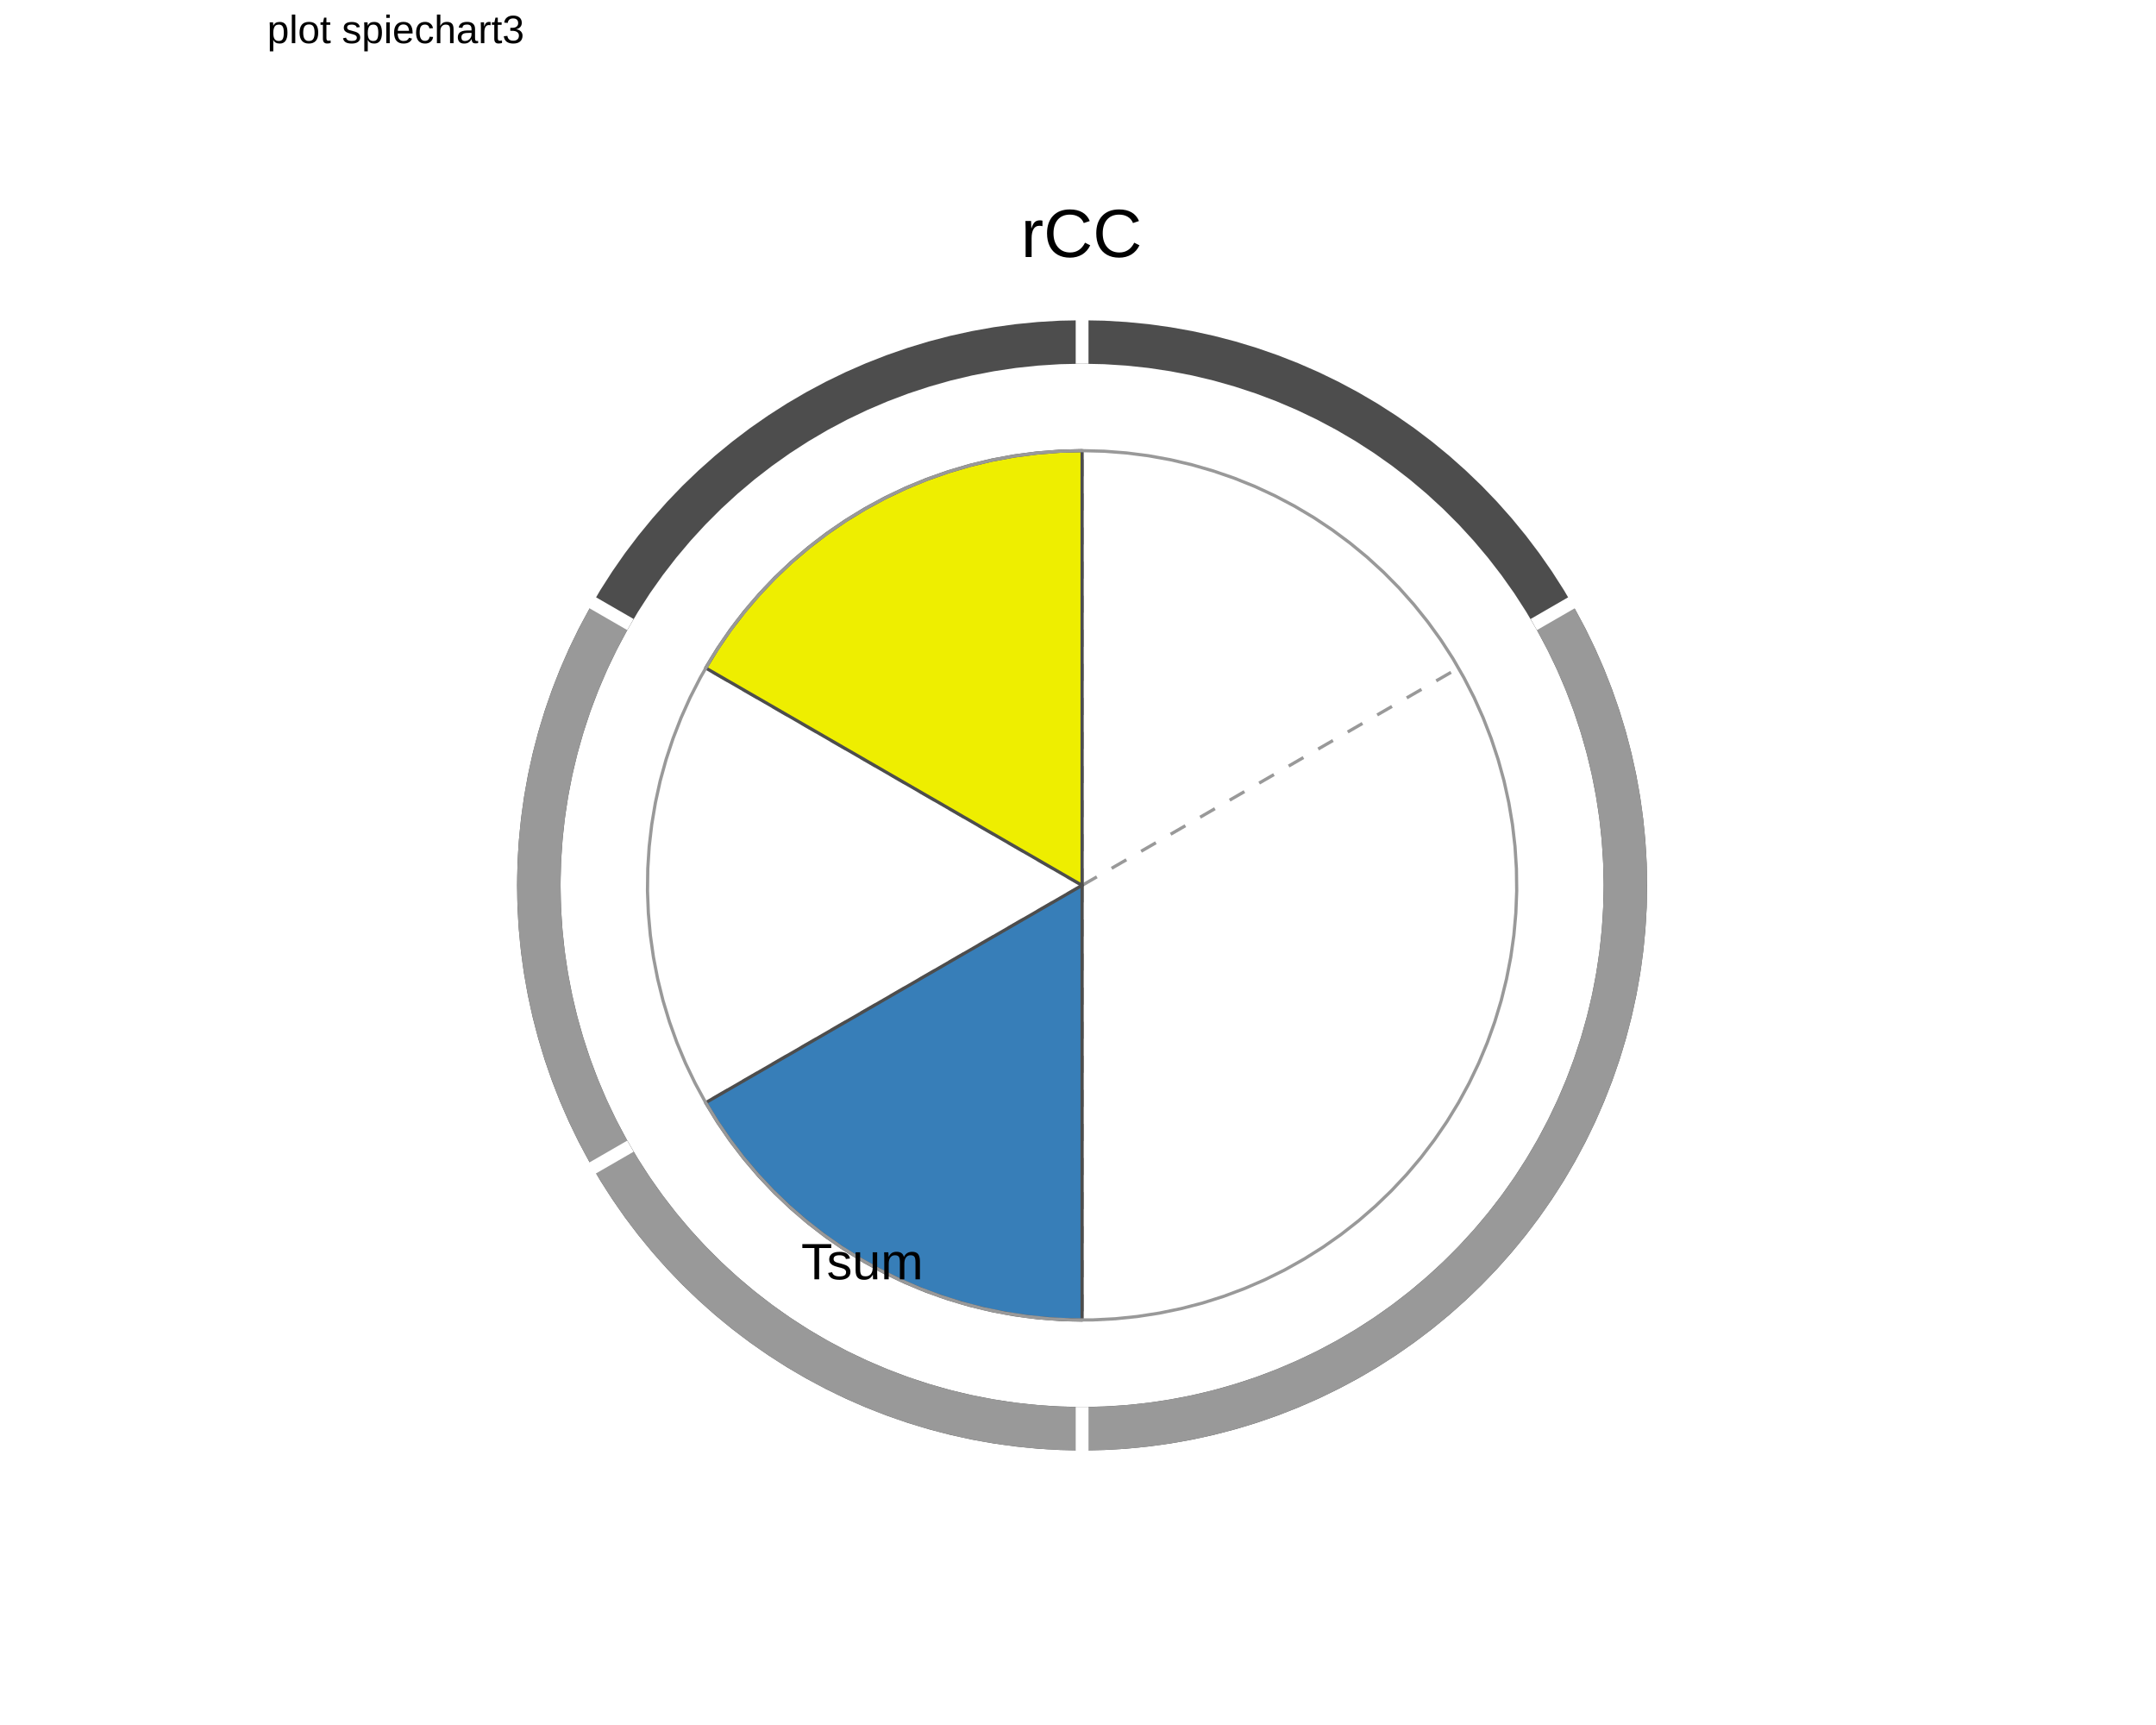
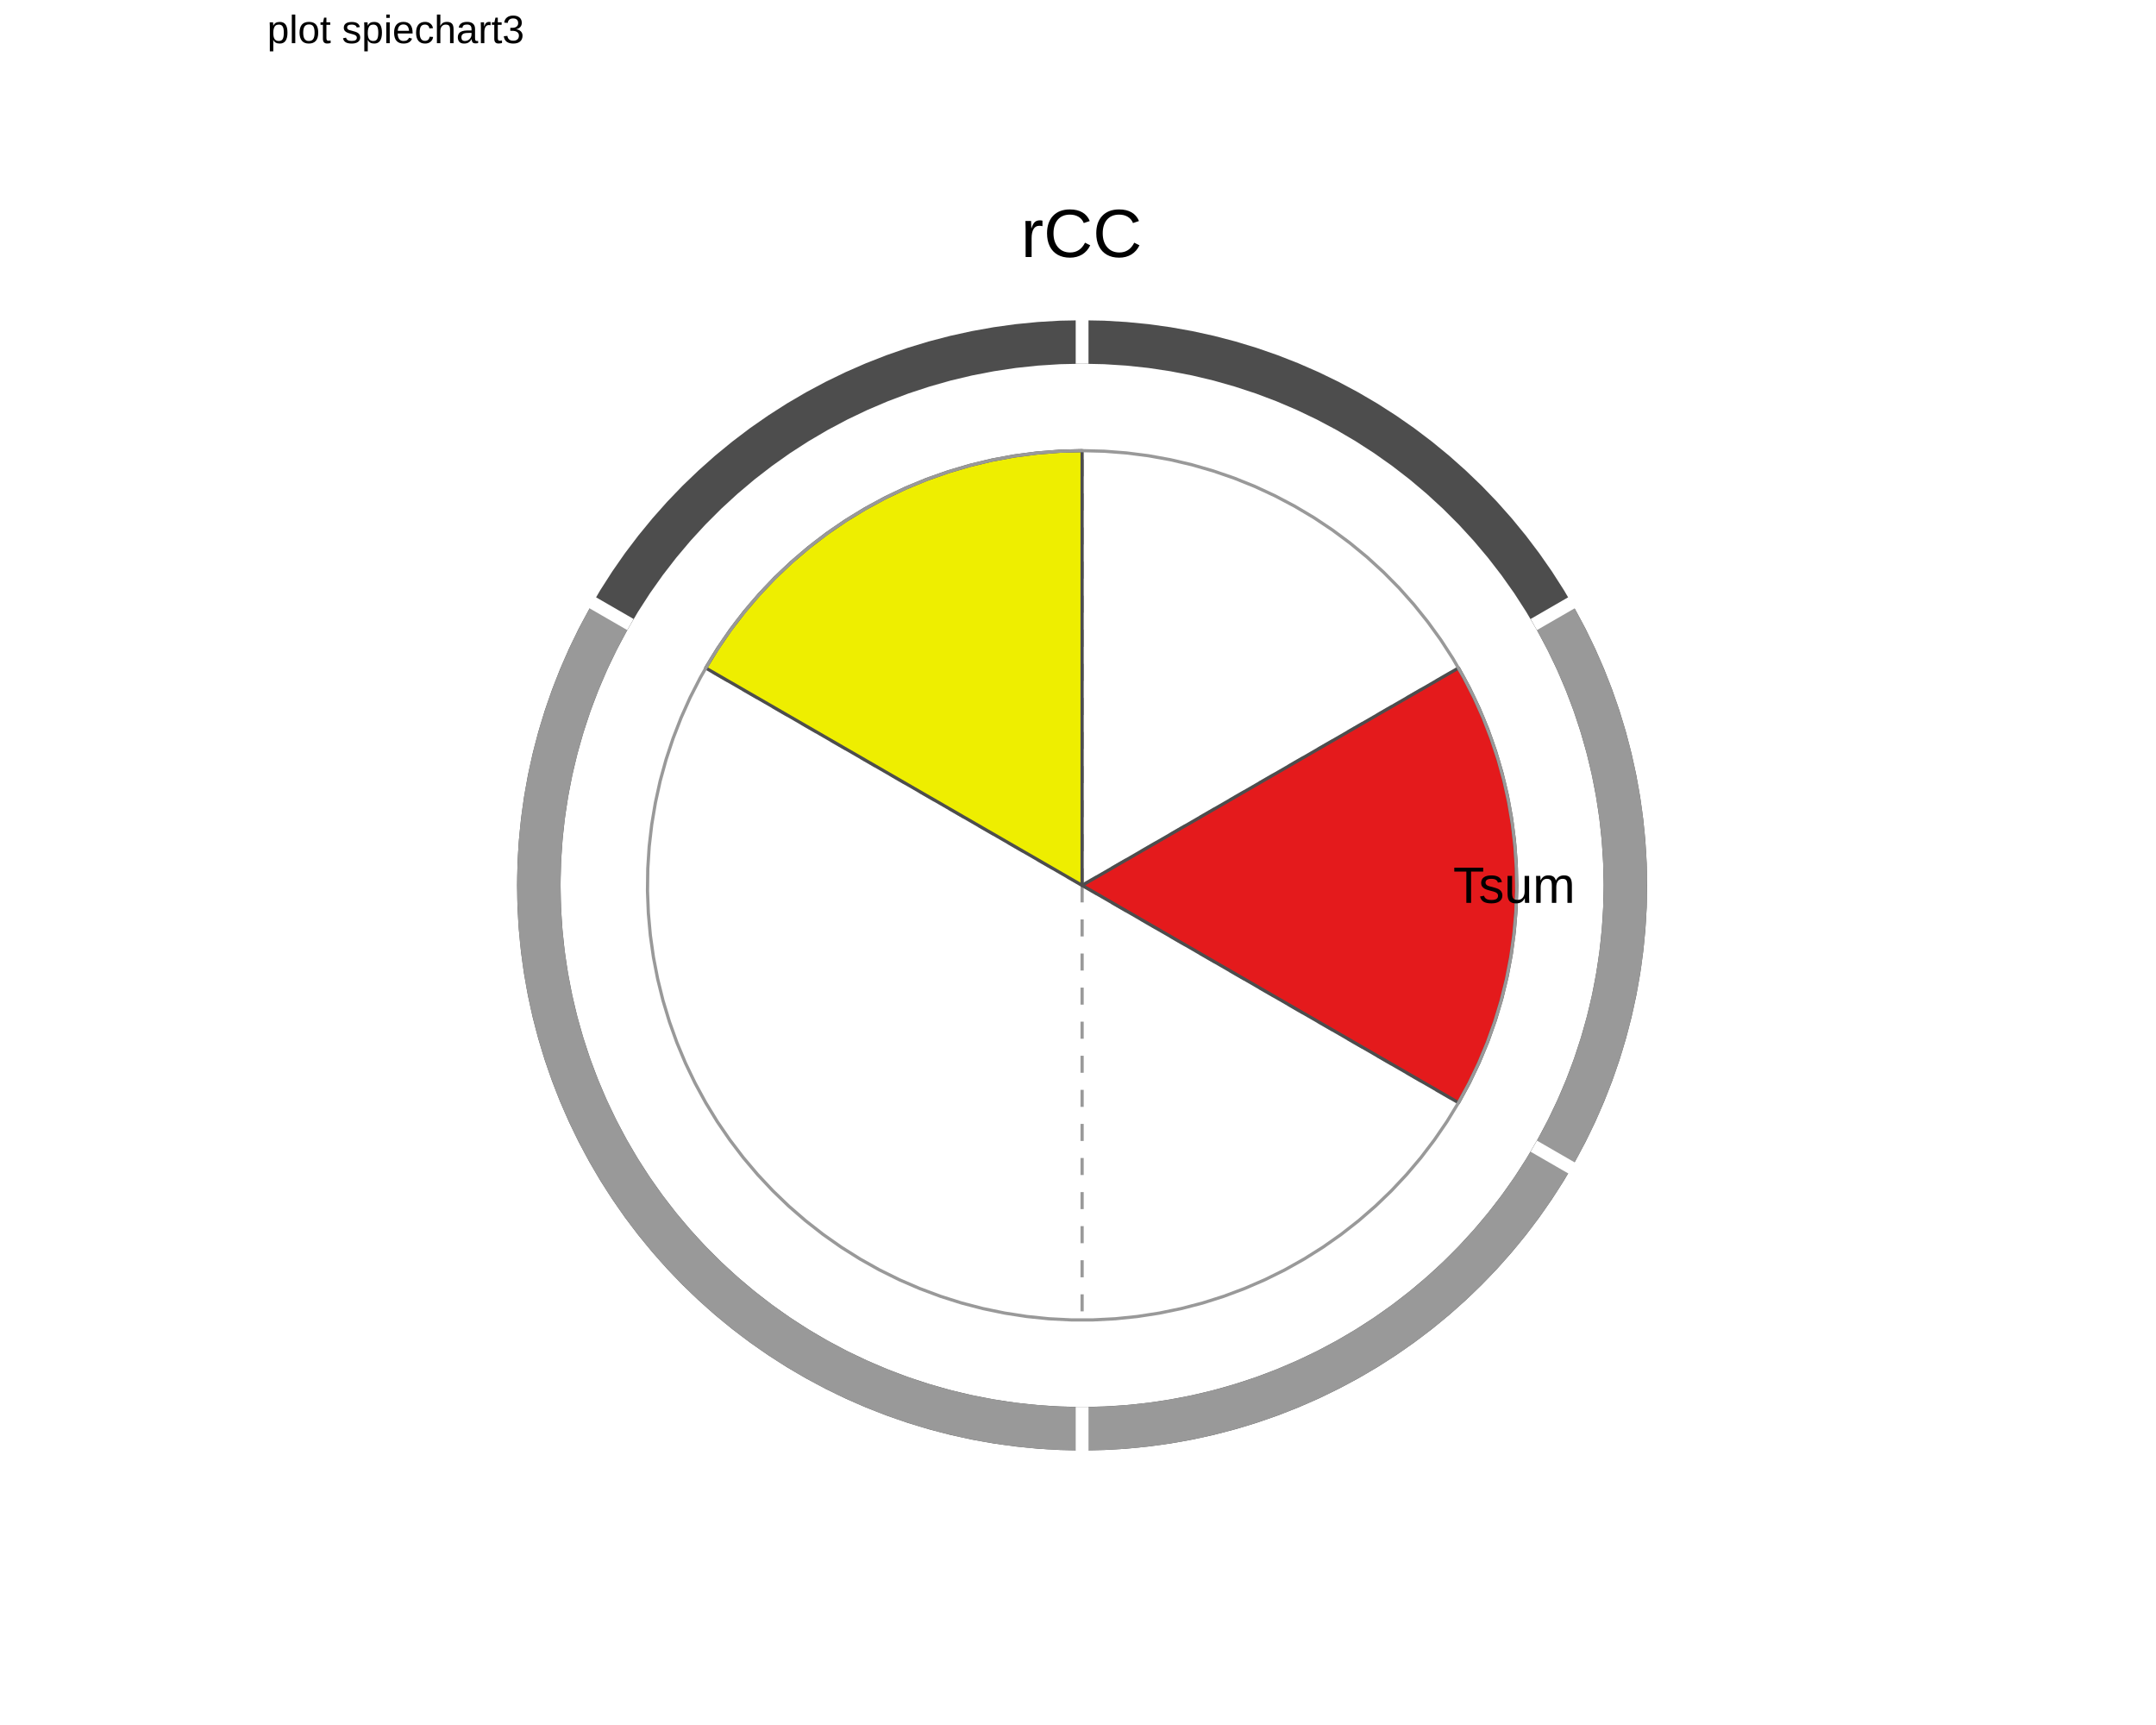
<svg xmlns="http://www.w3.org/2000/svg" viewBox="0 0 720.00 576.00">
  <defs>
    <style type="text/css">
    line, polyline, path, rect, circle {
      fill: none;
      stroke: #000000;
      stroke-linecap: round;
      stroke-linejoin: round;
      stroke-miterlimit: 10.00;
    }
  </style>
  </defs>
  <rect width="100%" height="100%" style="stroke: none; fill: #FFFFFF;" />
  <defs>
    <clipPath id="cpODAuOTk4Nnw2MzkuMDAxfDU3Nnww">
      <rect x="81.00" y="0.00" width="558.00" height="576.00" />
    </clipPath>
  </defs>
  <rect x="81.00" y="0.00" width="558.00" height="576.00" style="stroke-width: 1.07; stroke: #FFFFFF; fill: #FFFFFF;" clip-path="url(#cpODAuOTk4Nnw2MzkuMDAxfDU3Nnww)" />
  <defs>
    <clipPath id="cpMHw3MjB8NTc2fDA=">
      <rect x="0.00" y="0.00" width="720.00" height="576.00" />
    </clipPath>
  </defs>
  <defs>
    <clipPath id="cpODkuMjE3OHw2MzMuNTIyfDU2Ny43ODF8MjMuNDc2Nw==">
      <rect x="89.22" y="23.48" width="544.30" height="544.30" />
    </clipPath>
  </defs>
  <rect x="89.22" y="23.48" width="544.30" height="544.30" style="stroke-width: 1.07; stroke: none; fill: #FFFFFF;" clip-path="url(#cpODkuMjE3OHw2MzMuNTIyfDU2Ny43ODF8MjMuNDc2Nw==)" />
  <polyline points="361.37,295.63 361.37,288.03 361.37,280.42 361.37,272.82 361.37,265.22 361.37,257.61 361.37,250.01 361.37,242.41 361.37,234.80 361.37,227.20 361.37,219.60 361.37,212.00 361.37,204.39 361.37,196.79 361.37,189.19 361.37,181.58 361.37,173.98 361.37,166.38 361.37,158.78 361.37,151.17 361.37,143.57 361.37,135.97 368.74,136.14 376.10,136.65 383.43,137.50 390.71,138.68 397.92,140.21 405.06,142.06 412.11,144.24 419.05,146.75 425.86,149.57 432.54,152.70 439.06,156.14 445.42,159.88 451.60,163.91 457.59,168.22 463.37,172.79 468.93,177.64 474.27,182.73 479.36,188.06 484.20,193.63 488.78,199.41 493.09,205.40 497.12,211.58 500.85,217.94 504.29,224.46 507.43,231.14 510.25,237.95 512.76,244.89 514.94,251.94 516.79,259.07 518.31,266.29 519.50,273.57 520.35,280.90 520.86,288.25 521.03,295.63 520.86,303.00 520.35,310.36 519.50,317.69 518.31,324.97 516.79,332.18 514.94,339.32 512.76,346.37 510.25,353.31 507.43,360.12 504.29,366.80 500.85,373.32 497.12,379.68 493.09,385.86 488.78,391.85 484.20,397.63 479.36,403.19 474.27,408.53 468.93,413.62 463.37,418.46 457.59,423.04 451.60,427.35 445.42,431.38 439.06,435.11 432.54,438.55 425.86,441.69 419.05,444.51 412.11,447.01 405.06,449.20 397.92,451.05 390.71,452.57 383.43,453.76 376.10,454.61 368.74,455.12 361.37,455.29 354.00,455.12 346.64,454.61 339.31,453.76 332.03,452.57 324.82,451.05 317.68,449.20 310.63,447.01 303.69,444.51 296.88,441.69 290.20,438.55 283.68,435.11 277.32,431.38 271.14,427.35 265.15,423.04 259.37,418.46 253.81,413.62 248.47,408.53 243.38,403.19 238.54,397.63 233.96,391.85 229.65,385.86 225.62,379.68 221.89,373.32 218.45,366.80 215.31,360.12 212.49,353.31 209.98,346.37 207.80,339.32 205.95,332.18 204.43,324.97 203.24,317.69 202.39,310.36 201.88,303.00 201.71,295.63 201.88,288.25 202.39,280.90 203.24,273.57 204.43,266.29 205.95,259.07 207.80,251.94 209.98,244.89 212.49,237.95 215.31,231.14 218.45,224.46 221.89,217.94 225.62,211.58 229.65,205.40 233.96,199.41 238.54,193.63 243.38,188.06 248.47,182.73 253.81,177.64 259.37,172.79 265.15,168.22 271.14,163.91 277.32,159.88 283.68,156.14 290.20,152.70 296.88,149.57 303.69,146.75 310.63,144.24 317.68,142.06 324.82,140.21 332.03,138.68 339.31,137.50 346.64,136.65 354.00,136.14 361.37,135.97 361.37,143.57 361.37,151.17 361.37,158.78 361.37,166.38 361.37,173.98 361.37,181.58 361.37,189.19 361.37,196.79 361.37,204.39 361.37,212.00 361.37,219.60 361.37,227.20 361.37,234.80 361.37,242.41 361.37,250.01 361.37,257.61 361.37,265.22 361.37,272.82 361.37,280.42 361.37,288.03 361.37,295.63 " style="stroke-width: 1.07; stroke: none; fill: #FFFFFF;" clip-path="url(#cpODkuMjE3OHw2MzMuNTIyfDU2Ny43ODF8MjMuNDc2Nw==)" />
  <polyline points="361.37,121.45 368.76,121.61 376.14,122.08 383.49,122.86 390.81,123.96 398.07,125.36 405.26,127.07 412.37,129.09 419.40,131.40 426.31,134.01 433.11,136.91 439.79,140.10 446.32,143.57 452.69,147.31 458.90,151.32 464.94,155.59 470.79,160.11 476.44,164.88 481.89,169.88 487.12,175.11 492.12,180.55 496.89,186.21 501.41,192.06 505.68,198.09 509.69,204.31 513.43,210.68 516.90,217.21 520.09,223.88 522.99,230.69 525.60,237.60 527.91,244.63 529.93,251.74 531.64,258.93 533.04,266.19 534.14,273.51 534.92,280.86 535.39,288.24 535.55,295.63 535.39,303.02 534.92,310.40 534.14,317.75 533.04,325.06 531.64,332.32 529.93,339.52 527.91,346.63 525.60,353.65 522.99,360.57 520.09,367.37 516.90,374.04 513.43,380.57 509.69,386.95 505.68,393.16 501.41,399.20 496.89,405.05 492.12,410.70 487.12,416.15 481.89,421.38 476.44,426.38 470.79,431.14 464.94,435.67 458.90,439.94 452.69,443.95 446.32,447.69 439.79,451.16 433.11,454.34 426.31,457.25 419.40,459.86 412.37,462.17 405.26,464.19 398.07,465.90 390.81,467.30 383.49,468.40 376.14,469.18 368.76,469.65 361.37,469.81 353.98,469.65 346.60,469.18 339.25,468.40 331.93,467.30 324.67,465.90 317.48,464.19 310.37,462.17 303.34,459.86 296.43,457.25 289.63,454.34 282.95,451.16 276.42,447.69 270.05,443.95 263.83,439.94 257.80,435.67 251.95,431.14 246.30,426.38 240.85,421.38 235.62,416.15 230.62,410.70 225.85,405.05 221.33,399.20 217.06,393.16 213.05,386.95 209.31,380.57 205.84,374.04 202.65,367.37 199.75,360.57 197.14,353.65 194.83,346.63 192.81,339.52 191.10,332.32 189.70,325.06 188.60,317.75 187.82,310.40 187.35,303.02 187.19,295.63 187.35,288.24 187.82,280.86 188.60,273.51 189.70,266.19 191.10,258.93 192.81,251.74 194.83,244.63 197.14,237.60 199.75,230.69 202.65,223.88 205.84,217.21 209.31,210.68 213.05,204.31 217.06,198.09 221.33,192.06 225.85,186.21 230.62,180.55 235.62,175.11 240.85,169.88 246.30,164.88 251.95,160.11 257.80,155.59 263.83,151.32 270.05,147.31 276.42,143.57 282.95,140.10 289.63,136.91 296.43,134.01 303.34,131.40 310.37,129.09 317.48,127.07 324.67,125.36 331.93,123.96 339.25,122.86 346.60,122.08 353.98,121.61 361.37,121.45 361.37,106.94 353.96,107.08 346.57,107.52 339.19,108.24 331.85,109.26 324.56,110.56 317.32,112.15 310.15,114.02 303.06,116.17 296.06,118.60 289.16,121.30 282.37,124.27 275.71,127.50 269.17,131.00 262.78,134.74 256.54,138.74 250.46,142.97 244.55,147.45 238.82,152.15 233.29,157.07 227.94,162.20 222.81,167.54 217.89,173.08 213.19,178.81 208.71,184.72 204.48,190.80 200.48,197.04 196.74,203.43 193.24,209.96 190.01,216.63 187.04,223.42 184.34,230.32 181.91,237.32 179.76,244.41 177.89,251.58 176.30,258.82 175.00,266.11 173.99,273.45 173.26,280.82 172.82,288.22 172.68,295.63 172.82,303.04 173.26,310.43 173.99,317.81 175.00,325.15 176.30,332.44 177.89,339.68 179.76,346.85 181.91,353.94 184.34,360.94 187.04,367.84 190.01,374.63 193.24,381.29 196.74,387.83 200.48,394.22 204.48,400.46 208.71,406.54 213.19,412.45 217.89,418.17 222.81,423.71 227.94,429.05 233.29,434.19 238.82,439.11 244.55,443.81 250.46,448.28 256.54,452.52 262.78,456.52 269.17,460.26 275.71,463.75 282.37,466.99 289.16,469.96 296.06,472.66 303.06,475.09 310.15,477.24 317.32,479.11 324.56,480.70 331.85,482.00 339.19,483.01 346.57,483.74 353.96,484.18 361.37,484.32 368.78,484.18 376.17,483.74 383.55,483.01 390.89,482.00 398.18,480.70 405.42,479.11 412.59,477.24 419.68,475.09 426.68,472.66 433.58,469.96 440.37,466.99 447.03,463.75 453.57,460.26 459.96,456.52 466.20,452.52 472.28,448.28 478.19,443.81 483.92,439.11 489.45,434.19 494.80,429.05 499.93,423.71 504.85,418.17 509.55,412.45 514.02,406.54 518.26,400.46 522.26,394.22 526.00,387.83 529.50,381.29 532.73,374.63 535.70,367.84 538.40,360.94 540.83,353.94 542.98,346.85 544.85,339.68 546.44,332.44 547.74,325.15 548.75,317.81 549.48,310.43 549.92,303.04 550.06,295.63 549.92,288.22 549.48,280.82 548.75,273.45 547.74,266.11 546.44,258.82 544.85,251.58 542.98,244.41 540.83,237.32 538.40,230.32 535.70,223.42 532.73,216.63 529.50,209.96 526.00,203.43 522.26,197.04 518.26,190.80 514.02,184.72 509.55,178.81 504.85,173.08 499.93,167.54 494.80,162.20 489.45,157.07 483.92,152.15 478.19,147.45 472.28,142.97 466.20,138.74 459.96,134.74 453.57,131.00 447.03,127.50 440.37,124.27 433.58,121.30 426.68,118.60 419.68,116.17 412.59,114.02 405.42,112.15 398.18,110.56 390.89,109.26 383.55,108.24 376.17,107.52 368.78,107.08 361.37,106.94 " style="stroke-width: 1.07; stroke: none; fill: #4D4D4D;" clip-path="url(#cpODkuMjE3OHw2MzMuNTIyfDU2Ny43ODF8MjMuNDc2Nw==)" />
  <polyline points="512.21,208.54 515.76,215.00 519.03,221.60 522.02,228.34 524.73,235.19 527.14,242.16 529.25,249.22 531.06,256.36 532.57,263.57 533.77,270.84 534.67,278.16 535.25,285.50 535.53,292.87 535.49,300.23 535.14,307.59 534.47,314.93 533.50,322.24 532.22,329.50 530.64,336.69 528.75,343.82 526.56,350.85 524.08,357.79 521.30,364.62 518.24,371.32 514.90,377.89 511.28,384.31 507.40,390.57 503.25,396.66 498.85,402.57 494.20,408.29 489.32,413.81 484.21,419.12 478.87,424.20 473.33,429.06 467.58,433.67 461.65,438.04 455.54,442.16 449.26,446.01 442.82,449.59 436.23,452.90 429.51,455.92 422.67,458.66 415.72,461.11 408.67,463.26 401.54,465.11 394.33,466.66 387.07,467.90 379.76,468.83 372.42,469.46 365.05,469.77 357.69,469.77 350.32,469.46 342.98,468.83 335.67,467.90 328.41,466.66 321.20,465.11 314.07,463.26 307.02,461.11 300.07,458.66 293.23,455.92 286.51,452.90 279.92,449.59 273.48,446.01 267.20,442.16 261.09,438.04 255.15,433.67 249.41,429.06 243.87,424.20 238.53,419.12 233.42,413.81 228.54,408.29 223.89,402.57 219.49,396.66 215.34,390.57 211.46,384.31 207.84,377.89 204.50,371.32 201.44,364.62 198.66,357.79 196.18,350.85 193.99,343.82 192.10,336.69 190.52,329.50 189.24,322.24 188.27,314.93 187.60,307.59 187.25,300.23 187.21,292.87 187.49,285.50 188.07,278.16 188.97,270.84 190.17,263.57 191.68,256.36 193.49,249.22 195.60,242.16 198.01,235.19 200.72,228.34 203.71,221.60 206.98,215.00 210.53,208.54 197.96,201.28 194.39,207.75 191.08,214.35 188.03,221.08 185.24,227.92 182.73,234.87 180.49,241.90 178.52,249.02 176.84,256.22 175.44,263.47 174.32,270.77 173.49,278.11 172.95,285.48 172.70,292.86 172.73,300.25 173.06,307.62 173.67,314.99 174.57,322.32 175.76,329.61 177.23,336.84 178.99,344.02 181.02,351.12 183.33,358.14 185.91,365.06 188.77,371.87 191.88,378.57 195.26,385.14 198.89,391.57 202.77,397.86 206.89,403.98 211.25,409.95 215.84,415.73 220.65,421.34 225.68,426.75 230.91,431.96 236.35,436.96 241.98,441.75 247.79,446.31 253.77,450.64 259.92,454.73 266.23,458.58 272.68,462.18 279.26,465.52 285.97,468.60 292.80,471.42 299.73,473.97 306.76,476.25 313.87,478.24 321.06,479.96 328.30,481.40 335.60,482.55 342.93,483.42 350.30,484.00 357.68,484.28 365.06,484.28 372.44,484.00 379.81,483.42 387.14,482.55 394.44,481.40 401.68,479.96 408.87,478.24 415.98,476.25 423.01,473.97 429.94,471.42 436.77,468.60 443.48,465.52 450.06,462.18 456.51,458.58 462.82,454.73 468.97,450.64 474.95,446.31 480.76,441.75 486.39,436.96 491.83,431.96 497.06,426.75 502.09,421.34 506.90,415.73 511.49,409.95 515.85,403.98 519.97,397.86 523.85,391.57 527.48,385.14 530.86,378.57 533.97,371.87 536.82,365.06 539.41,358.14 541.72,351.12 543.75,344.02 545.51,336.84 546.98,329.61 548.17,322.32 549.07,314.99 549.68,307.62 550.01,300.25 550.04,292.86 549.79,285.48 549.25,278.11 548.42,270.77 547.30,263.47 545.90,256.22 544.22,249.02 542.25,241.90 540.01,234.87 537.50,227.92 534.71,221.08 531.66,214.35 528.35,207.75 524.78,201.28 " style="stroke-width: 1.07; stroke: none; fill: #999999;" clip-path="url(#cpODkuMjE3OHw2MzMuNTIyfDU2Ny43ODF8MjMuNDc2Nw==)" />
  <polyline points="512.21,208.54 520.59,203.70 528.97,198.86 537.35,194.03 " style="stroke-width: 4.27; stroke: #FFFFFF; stroke-linecap: butt;" clip-path="url(#cpODkuMjE3OHw2MzMuNTIyfDU2Ny43ODF8MjMuNDc2Nw==)" />
+   <polyline points="512.21,382.72 520.59,387.56 528.97,392.39 537.35,397.23 " style="stroke-width: 4.27; stroke: #FFFFFF; stroke-linecap: butt;" clip-path="url(#cpODkuMjE3OHw2MzMuNTIyfDU2Ny43ODF8MjMuNDc2Nw==)" />
  <polyline points="361.37,469.81 361.37,479.48 361.37,489.16 361.37,498.84 " style="stroke-width: 4.27; stroke: #FFFFFF; stroke-linecap: butt;" clip-path="url(#cpODkuMjE3OHw2MzMuNTIyfDU2Ny43ODF8MjMuNDc2Nw==)" />
-   <polyline points="210.53,382.72 202.15,387.56 193.77,392.39 185.39,397.23 " style="stroke-width: 4.27; stroke: #FFFFFF; stroke-linecap: butt;" clip-path="url(#cpODkuMjE3OHw2MzMuNTIyfDU2Ny43ODF8MjMuNDc2Nw==)" />
  <polyline points="210.53,208.54 202.15,203.70 193.77,198.86 185.39,194.03 " style="stroke-width: 4.27; stroke: #FFFFFF; stroke-linecap: butt;" clip-path="url(#cpODkuMjE3OHw2MzMuNTIyfDU2Ny43ODF8MjMuNDc2Nw==)" />
  <polyline points="361.37,121.45 361.37,111.77 361.37,102.10 361.37,92.42 " style="stroke-width: 4.27; stroke: #FFFFFF; stroke-linecap: butt;" clip-path="url(#cpODkuMjE3OHw2MzMuNTIyfDU2Ny43ODF8MjMuNDc2Nw==)" />
  <polyline points="361.37,295.63 367.99,291.81 374.60,287.99 381.22,284.17 387.83,280.35 394.45,276.53 401.07,272.71 407.68,268.89 414.30,265.07 420.91,261.25 427.53,257.43 434.14,253.61 440.76,249.79 447.38,245.97 453.99,242.15 460.61,238.33 467.22,234.51 473.84,230.69 480.46,226.87 487.07,223.05 " style="stroke-width: 1.07; stroke: #999999; stroke-dasharray: 5.69,5.69; stroke-linecap: butt;" clip-path="url(#cpODkuMjE3OHw2MzMuNTIyfDU2Ny43ODF8MjMuNDc2Nw==)" />
+   <polyline points="361.37,295.63 367.99,299.45 374.60,303.27 381.22,307.09 387.83,310.91 394.45,314.73 401.07,318.55 407.68,322.37 414.30,326.19 420.91,330.01 427.53,333.83 434.14,337.65 440.76,341.46 447.38,345.28 453.99,349.10 460.61,352.92 467.22,356.74 473.84,360.56 480.46,364.38 487.07,368.20 " style="stroke-width: 1.07; stroke: #999999; stroke-dasharray: 5.69,5.69; stroke-linecap: butt;" clip-path="url(#cpODkuMjE3OHw2MzMuNTIyfDU2Ny43ODF8MjMuNDc2Nw==)" />
  <polyline points="361.37,295.63 361.37,303.27 361.37,310.91 361.37,318.55 361.37,326.19 361.37,333.83 361.37,341.46 361.37,349.10 361.37,356.74 361.37,364.38 361.37,372.02 361.37,379.66 361.37,387.30 361.37,394.94 361.37,402.58 361.37,410.22 361.37,417.86 361.37,425.50 361.37,433.14 361.37,440.78 " style="stroke-width: 1.07; stroke: #999999; stroke-dasharray: 5.69,5.69; stroke-linecap: butt;" clip-path="url(#cpODkuMjE3OHw2MzMuNTIyfDU2Ny43ODF8MjMuNDc2Nw==)" />
-   <polyline points="361.37,295.63 354.75,299.45 348.14,303.27 341.52,307.09 334.91,310.91 328.29,314.73 321.67,318.55 315.06,322.37 308.44,326.19 301.83,330.01 295.21,333.83 288.60,337.65 281.98,341.46 275.36,345.28 268.75,349.10 262.13,352.92 255.52,356.74 248.90,360.56 242.28,364.38 235.67,368.20 " style="stroke-width: 1.07; stroke: #999999; stroke-dasharray: 5.69,5.69; stroke-linecap: butt;" clip-path="url(#cpODkuMjE3OHw2MzMuNTIyfDU2Ny43ODF8MjMuNDc2Nw==)" />
  <polyline points="361.37,295.63 354.75,291.81 348.14,287.99 341.52,284.17 334.91,280.35 328.29,276.53 321.67,272.71 315.06,268.89 308.44,265.07 301.83,261.25 295.21,257.43 288.60,253.61 281.98,249.79 275.36,245.97 268.75,242.15 262.13,238.33 255.52,234.51 248.90,230.69 242.28,226.87 235.67,223.05 " style="stroke-width: 1.07; stroke: #999999; stroke-dasharray: 5.69,5.69; stroke-linecap: butt;" clip-path="url(#cpODkuMjE3OHw2MzMuNTIyfDU2Ny43ODF8MjMuNDc2Nw==)" />
  <polyline points="361.37,295.63 361.37,287.99 361.37,280.35 361.37,272.71 361.37,265.07 361.37,257.43 361.37,249.79 361.37,242.15 361.37,234.51 361.37,226.87 361.37,219.24 361.37,211.60 361.37,203.96 361.37,196.32 361.37,188.68 361.37,181.04 361.37,173.40 361.37,165.76 361.37,158.12 361.37,150.48 " style="stroke-width: 1.07; stroke: #999999; stroke-dasharray: 5.69,5.69; stroke-linecap: butt;" clip-path="url(#cpODkuMjE3OHw2MzMuNTIyfDU2Ny43ODF8MjMuNDc2Nw==)" />
-   <polyline points="361.37,440.78 353.77,440.58 346.20,439.98 338.66,438.99 331.19,437.60 323.80,435.83 316.52,433.67 309.35,431.14 302.33,428.23 295.47,424.96 288.80,421.33 282.32,417.36 276.05,413.06 270.03,408.43 264.25,403.49 258.73,398.26 253.50,392.75 248.57,386.97 243.94,380.94 239.64,374.68 235.67,368.20 242.28,364.38 248.90,360.56 255.52,356.74 262.13,352.92 268.75,349.10 275.36,345.28 281.98,341.46 288.60,337.65 295.21,333.83 301.83,330.01 308.44,326.19 315.06,322.37 321.67,318.55 328.29,314.73 334.91,310.91 341.52,307.09 348.14,303.27 354.75,299.45 361.37,295.63 361.37,295.63 361.37,303.27 361.37,310.91 361.37,318.55 361.37,326.19 361.37,333.83 361.37,341.46 361.37,349.10 361.37,356.74 361.37,364.38 361.37,372.02 361.37,379.66 361.37,387.30 361.37,394.94 361.37,402.58 361.37,410.22 361.37,417.86 361.37,425.50 361.37,433.14 361.37,440.78 " style="stroke-width: 1.07; stroke: #4D4D4D; fill: #377EB8;" clip-path="url(#cpODkuMjE3OHw2MzMuNTIyfDU2Ny43ODF8MjMuNDc2Nw==)" />
+   <polyline points="487.07,223.05 490.70,229.73 493.97,236.59 496.88,243.61 499.41,250.78 501.57,258.06 503.35,265.45 504.73,272.92 505.72,280.46 506.32,288.03 506.52,295.63 506.32,303.23 505.72,310.80 504.73,318.33 503.35,325.81 501.57,333.20 499.41,340.48 496.88,347.65 493.97,354.67 490.70,361.52 487.07,368.20 480.46,364.38 473.84,360.56 467.22,356.74 460.61,352.92 453.99,349.10 447.38,345.28 440.76,341.46 434.14,337.65 427.53,333.83 420.91,330.01 414.30,326.19 407.68,322.37 401.07,318.55 394.45,314.73 387.83,310.91 381.22,307.09 374.60,303.27 367.99,299.45 361.37,295.63 361.37,295.63 367.99,291.81 374.60,287.99 381.22,284.17 387.83,280.35 394.45,276.53 401.07,272.71 407.68,268.89 414.30,265.07 420.91,261.25 427.53,257.43 434.14,253.61 440.76,249.79 447.38,245.97 453.99,242.15 460.61,238.33 467.22,234.51 473.84,230.69 480.46,226.87 487.07,223.05 " style="stroke-width: 1.07; stroke: #4D4D4D; fill: #E41A1C;" clip-path="url(#cpODkuMjE3OHw2MzMuNTIyfDU2Ny43ODF8MjMuNDc2Nw==)" />
  <polyline points="361.37,295.63 361.37,295.63 361.37,295.63 361.37,295.63 361.37,295.63 " style="stroke-width: 1.07; stroke: #4D4D4D; fill: #00FFFF;" clip-path="url(#cpODkuMjE3OHw2MzMuNTIyfDU2Ny43ODF8MjMuNDc2Nw==)" />
  <polyline points="235.67,223.05 239.64,216.58 243.94,210.31 248.57,204.28 253.50,198.51 258.73,192.99 264.25,187.76 270.03,182.83 276.05,178.20 282.32,173.90 288.80,169.93 295.47,166.30 302.33,163.03 309.35,160.12 316.52,157.59 323.80,155.43 331.19,153.65 338.66,152.27 346.20,151.28 353.77,150.68 361.37,150.48 361.37,158.12 361.37,165.76 361.37,173.40 361.37,181.04 361.37,188.68 361.37,196.32 361.37,203.96 361.37,211.60 361.37,219.24 361.37,226.87 361.37,234.51 361.37,242.15 361.37,249.79 361.37,257.43 361.37,265.07 361.37,272.71 361.37,280.35 361.37,287.99 361.37,295.63 361.37,295.63 354.75,291.81 348.14,287.99 341.52,284.17 334.91,280.35 328.29,276.53 321.67,272.71 315.06,268.89 308.44,265.07 301.83,261.25 295.21,257.43 288.60,253.61 281.98,249.79 275.36,245.97 268.75,242.15 262.13,238.33 255.52,234.51 248.90,230.69 242.28,226.87 235.67,223.05 " style="stroke-width: 1.07; stroke: #4D4D4D; fill: #EEEE00;" clip-path="url(#cpODkuMjE3OHw2MzMuNTIyfDU2Ny43ODF8MjMuNDc2Nw==)" />
  <polyline points="361.37,150.48 368.78,150.67 376.17,151.24 383.53,152.18 390.82,153.50 398.04,155.19 405.16,157.25 412.17,159.66 419.05,162.43 425.77,165.55 432.33,169.01 438.71,172.80 444.88,176.91 450.83,181.33 456.55,186.04 462.02,191.05 467.23,196.32 472.16,201.86 476.80,207.64 481.15,213.65 485.18,219.87 488.88,226.29 492.26,232.89 495.29,239.66 497.97,246.57 500.30,253.61 502.27,260.75 503.86,267.99 505.09,275.31 505.94,282.67 506.41,290.07 506.51,297.48 506.22,304.89 505.56,312.27 504.52,319.62 503.11,326.89 501.33,334.09 499.18,341.19 496.68,348.16 493.82,355.00 490.61,361.69 487.07,368.20 483.20,374.53 479.01,380.64 474.52,386.54 469.73,392.20 464.66,397.61 459.32,402.75 453.72,407.61 447.88,412.18 441.82,416.44 435.54,420.39 429.08,424.02 422.43,427.31 415.63,430.25 408.68,432.85 401.62,435.09 394.44,436.96 387.18,438.46 379.86,439.59 372.48,440.35 365.08,440.73 357.66,440.73 350.26,440.35 342.88,439.59 335.56,438.46 328.30,436.96 321.12,435.09 314.06,432.85 307.11,430.25 300.31,427.31 293.66,424.02 287.20,420.39 280.92,416.44 274.86,412.18 269.02,407.61 263.42,402.75 258.08,397.61 253.01,392.20 248.22,386.54 243.73,380.64 239.54,374.53 235.67,368.20 232.13,361.69 228.92,355.00 226.06,348.16 223.56,341.19 221.41,334.09 219.63,326.89 218.22,319.62 217.18,312.27 216.52,304.89 216.23,297.48 216.33,290.07 216.80,282.67 217.65,275.31 218.88,267.99 220.47,260.75 222.44,253.61 224.77,246.57 227.45,239.66 230.48,232.89 233.86,226.29 237.56,219.87 241.59,213.65 245.93,207.64 250.58,201.86 255.51,196.32 260.72,191.05 266.19,186.04 271.91,181.33 277.86,176.91 284.03,172.80 290.41,169.01 296.96,165.55 303.69,162.43 310.57,159.66 317.58,157.25 324.70,155.19 331.92,153.50 339.21,152.18 346.57,151.24 353.96,150.67 361.37,150.48 " style="stroke-width: 1.07; stroke: #999999; stroke-linecap: butt;" clip-path="url(#cpODkuMjE3OHw2MzMuNTIyfDU2Ny43ODF8MjMuNDc2Nw==)" />
  <g clip-path="url(#cpODkuMjE3OHw2MzMuNTIyfDU2Ny43ODF8MjMuNDc2Nw==)">
-     <text x="267.55" y="427.18" style="font-size: 17.07px; font-family: Liberation Sans;" textLength="42.50px" lengthAdjust="spacingAndGlyphs">Tsum</text>
+     <text x="485.27" y="301.48" style="font-size: 17.07px; font-family: Liberation Sans;" textLength="42.50px" lengthAdjust="spacingAndGlyphs">Tsum</text>
  </g>
  <g clip-path="url(#cpODkuMjE3OHw2MzMuNTIyfDU2Ny43ODF8MjMuNDc2Nw==)">
    <text x="340.93" y="85.82" style="font-size: 22.76px; font-family: Liberation Sans;" textLength="40.88px" lengthAdjust="spacingAndGlyphs">rCC</text>
  </g>
  <defs>
    <clipPath id="cpMHw3MjB8NTc2fDA=">
      <rect x="0.00" y="0.00" width="720.00" height="576.00" />
    </clipPath>
  </defs>
  <g clip-path="url(#cpMHw3MjB8NTc2fDA=)">
    <text x="89.22" y="14.42" style="font-size: 13.20px; font-family: Liberation Sans;" textLength="84.55px" lengthAdjust="spacingAndGlyphs">plot spiechart3</text>
  </g>
</svg>
